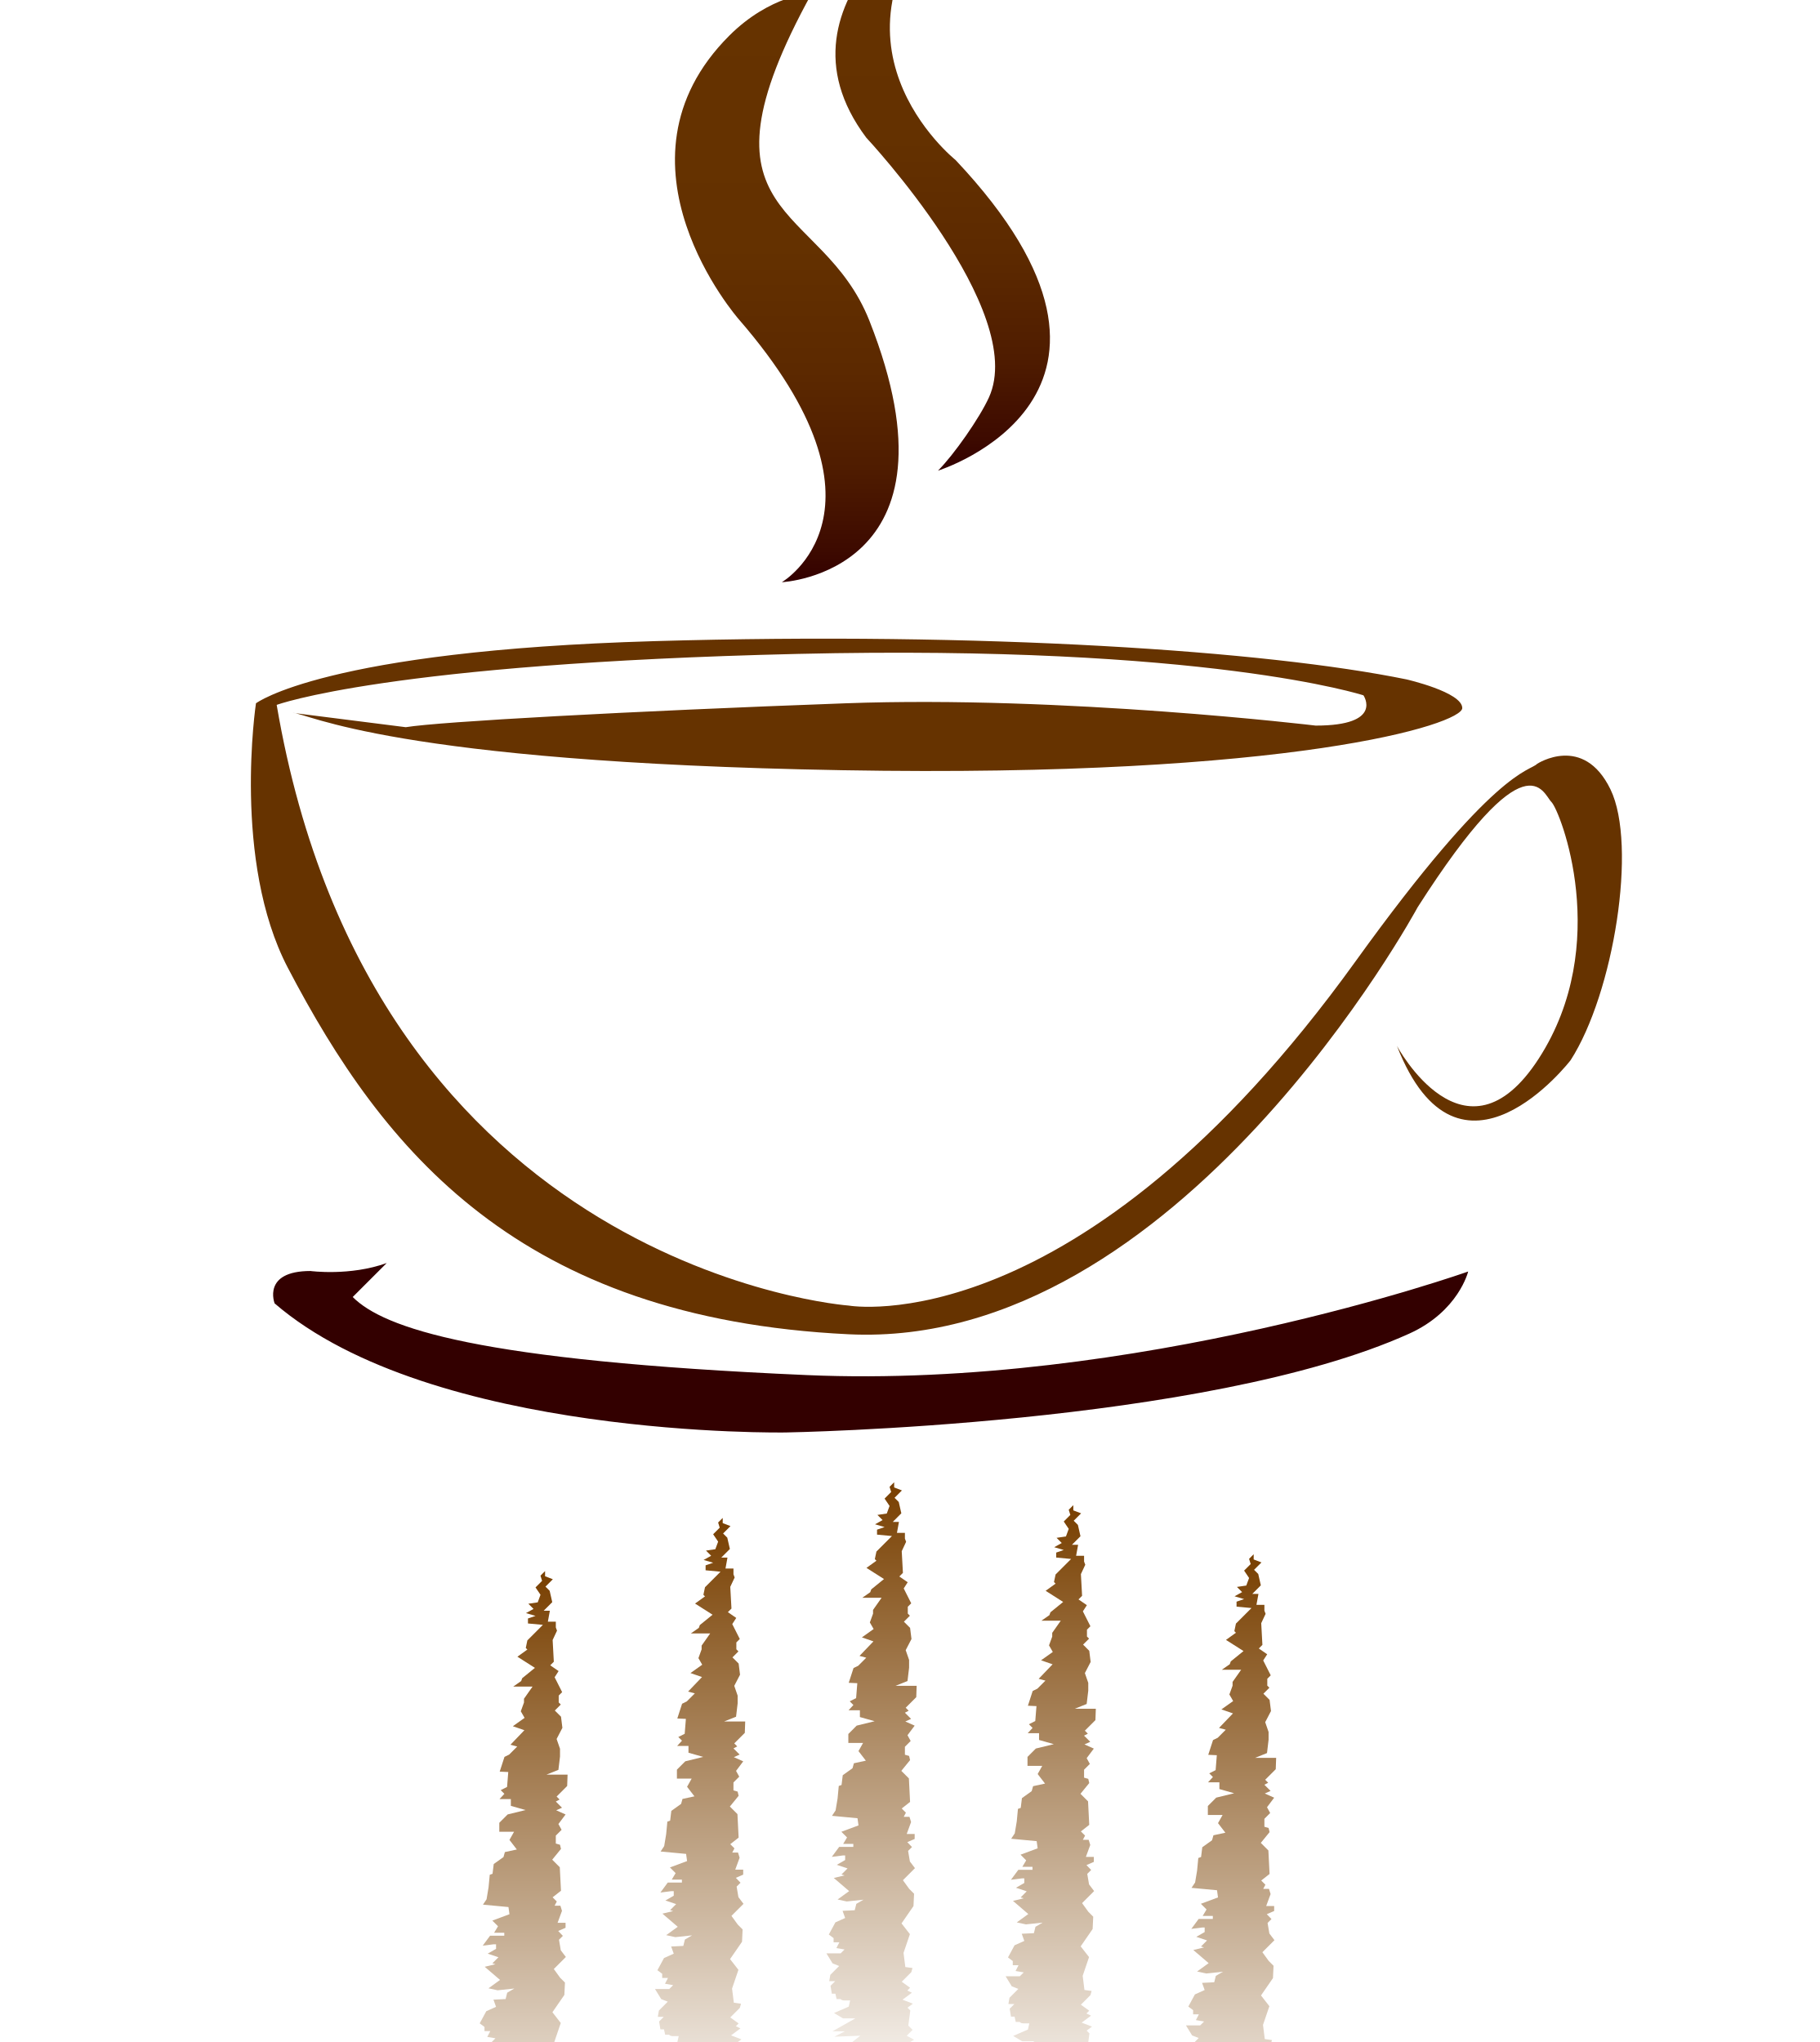
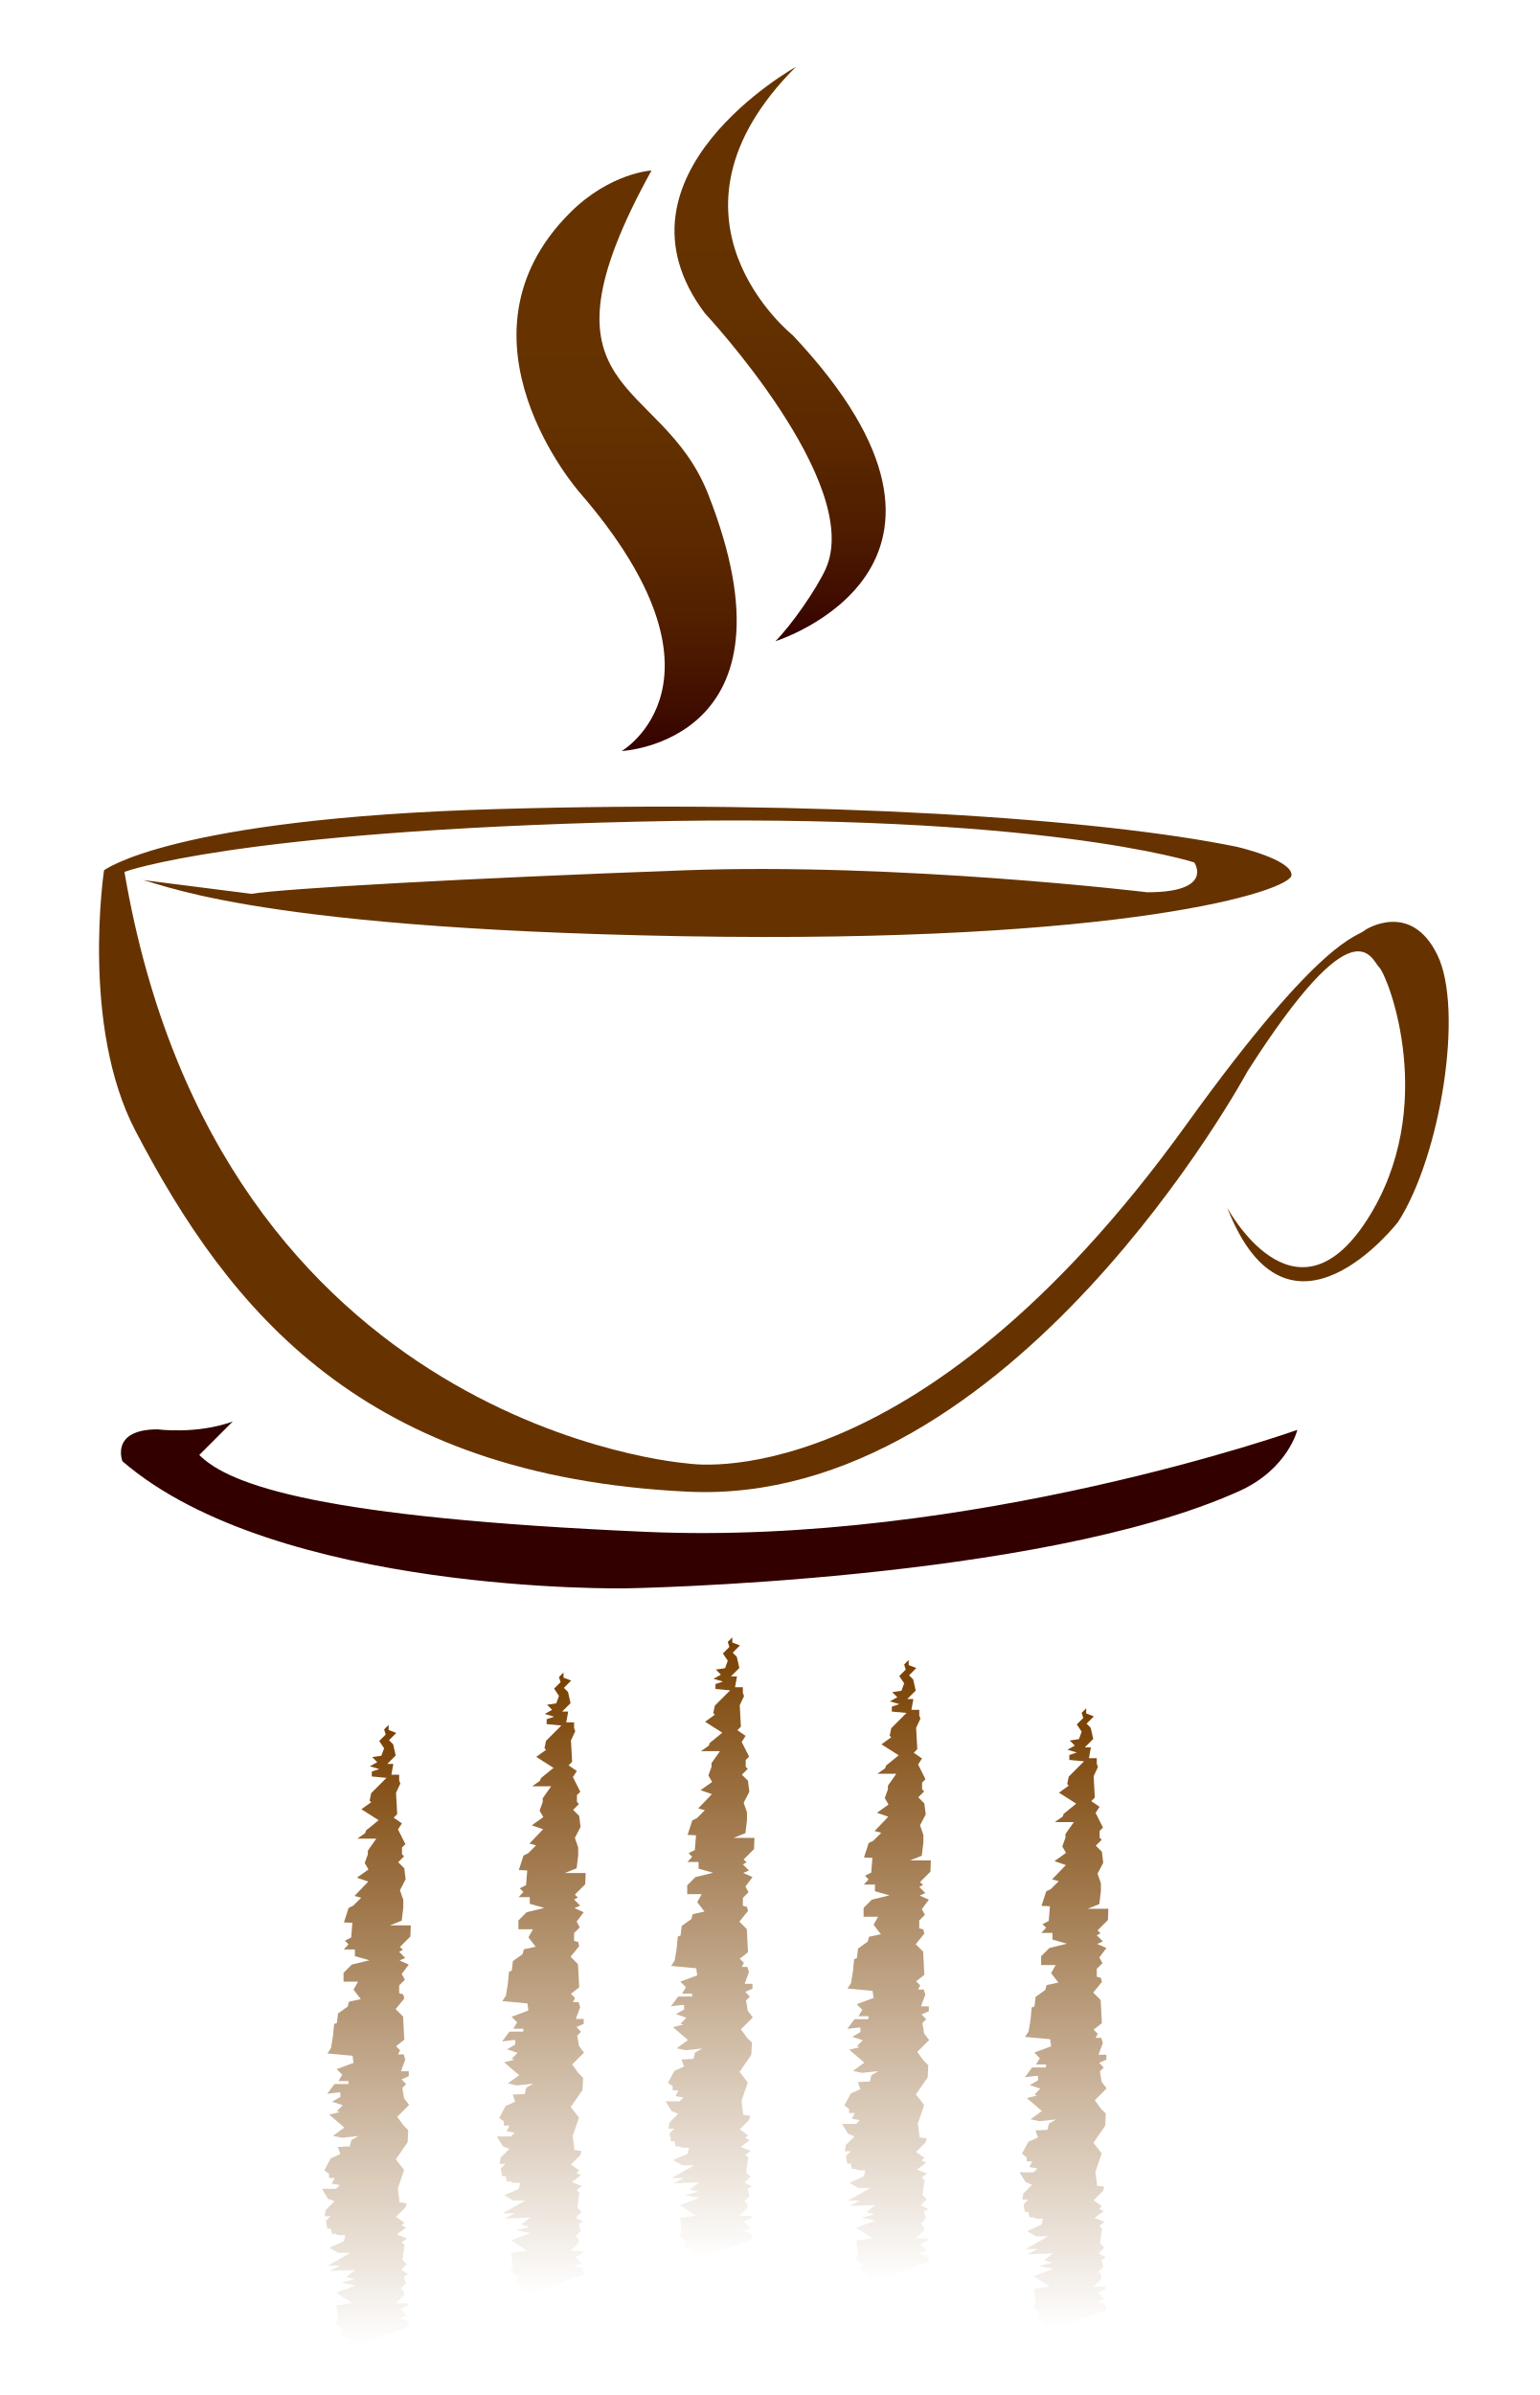
- <svg xmlns="http://www.w3.org/2000/svg" version="1.1" id="Layer_1" x="0px" y="0px" width="196px" height="220px" viewBox="-2.875 -3.003 196 220" enable-background="new -2.875 -3.003 196 220" xml:space="preserve">
+ <svg xmlns="http://www.w3.org/2000/svg" version="1.1" id="Layer_1" x="0px" y="0px" width="180px" height="280px" viewBox="0 0 180 280" enable-background="new 0 0 180 280" xml:space="preserve">
  <g>
-     <linearGradient id="SVGID_1_" gradientUnits="userSpaceOnUse" x1="91.016" y1="224.584" x2="91.016" y2="156.692">
+     <linearGradient id="SVGID_1_" gradientUnits="userSpaceOnUse" x1="83.036" y1="263.983" x2="83.036" y2="191.43">
      <stop offset="0" style="stop-color:#FFFFFF" />
      <stop offset="1" style="stop-color:#783F00" />
    </linearGradient>
-     <path fill="url(#SVGID_1_)" d="M89.096,224.584l1.072-0.106l5.558-1.975l-0.257-0.664l-0.922-0.194l0.879-0.344l-0.687-0.686   l0.815-0.409v-0.236h-1.309l0.868-0.868v-0.418l-0.327-0.328l0.564-0.563l-0.226-0.76l0.473-0.281l-0.794-0.429l0.633-0.633   l-0.461-0.461l0.214-1.631l-0.301-0.3l0.58-0.43l-1.115-0.429l1.008-0.751l-0.494-0.235l0.3-0.302l-0.901-0.644l1.03-1.03   l0.129-0.45l-0.772-0.108l-0.193-1.522l0.686-2.018l-0.901-1.159l1.287-1.866l0.064-1.331l-0.526-0.524l-0.675-0.934l1.297-1.298   l-0.547-0.72l-0.193-1.138l0.418-0.418l-0.504-0.525l0.794-0.344v-0.535h-0.858l0.472-1.289l-0.172-0.558h-0.622l0.236-0.449   l-0.451-0.452l0.901-0.707l-0.129-2.533l-0.815-0.814l0.944-1.159l-0.107-0.45l-0.451-0.129v-0.858l0.622-0.622l-0.343-0.622   l0.773-1.031l-1.008-0.449l0.622-0.28l-0.666-0.664l0.407-0.215l-0.321-0.322l1.137-1.139l0.043-1.221h-2.274l1.287-0.515   l0.172-1.438v-0.838l-0.365-1.051l0.622-1.202l-0.15-1.201l-0.665-0.665l0.644-0.644l-0.226-0.227v-0.738l0.37-0.371l-0.809-1.604   l0.429-0.664l-0.901-0.624l0.387-0.386l-0.129-2.339l0.472-1.009l-0.129-0.344v-0.62h-0.858l0.215-1.181h-0.666l0.923-0.925   l-0.279-1.222l-0.451-0.45l0.794-0.794l-0.837-0.322v-0.557l-0.494,0.491l0.171,0.559l-0.708,0.709l0.536,0.793l-0.3,0.816   l-1.008,0.149l0.558,0.558l-0.815,0.451l1.03,0.3l-0.815,0.28v0.536l1.608,0.15l-1.673,1.674l-0.173,0.814l0.173,0.172   l-1.073,0.772l1.889,1.202l-1.374,1.115l-0.107,0.301l-0.858,0.601h2.081l-0.922,1.31v0.406l-0.344,0.944l0.407,0.709l-1.265,0.9   l1.245,0.43l-1.502,1.566l0.729,0.193l-0.869,0.87l-0.504,0.246l-0.516,1.588l0.923,0.042l-0.128,1.609l-0.687,0.344l0.396,0.397   l-0.525,0.569h1.223v0.729l1.588,0.449l-1.932,0.473l-0.901,0.902v0.965h1.587l-0.493,0.88l0.794,1.03l-1.288,0.279l-0.15,0.536   l-1.052,0.751l-0.128,1.052l-0.301,0.106l-0.128,1.353l-0.215,1.287l-0.385,0.58l2.747,0.258l0.107,0.772l-1.846,0.687l0.612,0.611   l-0.418,0.697h1.094v0.321h-1.523l-0.794,1.074l1.18-0.151h0.257v0.493l-0.9,0.516l1.158,0.387l-0.654,0.654l0.332,0.097   l-1.159,0.278l1.652,1.416l-1.244,0.902l0.986,0.214l1.803-0.192l-0.771,0.45l-0.172,0.687l-1.309,0.063l0.278,0.773l-1.051,0.471   l-0.708,1.31l0.514,0.386v0.452h0.622l-0.321,0.622l0.879,0.15l-0.418,0.418h-1.534l0.665,1.083l0.708,0.279l-0.955,0.956   l-0.118,0.676H87.1l-0.504,0.503l0.139,0.848h0.386l0.128,0.579h0.43c0,0,0.085,0.15,0.408,0.15c0.321,0,0.622,0,0.622,0   l-0.15,0.666l-1.587,0.687l0.965,0.579h1.332l-2.468,1.395h1.33l-1.116,0.58l2.79-0.108l-0.987,0.772l0.901,0.236l-1.438,0.387   l1.566,0.301l-2.146,0.793l1.781,1.137l-1.738,0.258l0.172,1.611l-0.279,0.278l0.784,0.783l-0.397,0.482l1.094,0.558l-0.418,0.419   L89.096,224.584z" />
-     <linearGradient id="SVGID_2_" gradientUnits="userSpaceOnUse" x1="72.544" y1="228.428" x2="72.544" y2="160.536">
+     <path fill="url(#SVGID_1_)" d="M80.984,263.983l1.146-0.114l5.939-2.109l-0.275-0.711l-0.986-0.206l0.94-0.366l-0.733-0.734   l0.871-0.436v-0.253h-1.399l0.929-0.929v-0.446l-0.35-0.351l0.602-0.602l-0.241-0.814l0.504-0.298l-0.849-0.459l0.676-0.676   l-0.493-0.493l0.229-1.743l-0.321-0.32l0.619-0.46l-1.192-0.458l1.078-0.802l-0.527-0.253l0.321-0.321l-0.963-0.688l1.101-1.101   l0.138-0.482l-0.826-0.113l-0.207-1.629l0.734-2.156l-0.963-1.237l1.376-1.995l0.069-1.422l-0.562-0.562l-0.722-0.998l1.387-1.387   l-0.585-0.769l-0.206-1.215l0.447-0.447l-0.539-0.562L88,232.499v-0.572h-0.917l0.504-1.377l-0.183-0.596H86.74l0.252-0.481   l-0.481-0.481l0.963-0.757l-0.138-2.706l-0.871-0.871l1.009-1.238l-0.115-0.481l-0.482-0.138v-0.917l0.665-0.666l-0.367-0.664   L88,219.452l-1.078-0.482l0.665-0.298l-0.711-0.711l0.436-0.229l-0.344-0.343l1.215-1.216l0.045-1.308h-2.431l1.376-0.55   l0.184-1.536v-0.896l-0.39-1.123l0.665-1.284l-0.161-1.284l-0.711-0.711l0.688-0.688l-0.24-0.241v-0.791l0.396-0.396l-0.866-1.714   l0.458-0.711l-0.963-0.665l0.413-0.413l-0.138-2.5l0.505-1.077l-0.138-0.366v-0.666H85.96l0.229-1.261h-0.711l0.986-0.986   l-0.298-1.307l-0.481-0.482l0.848-0.848l-0.894-0.344v-0.597l-0.527,0.528l0.183,0.596l-0.757,0.757l0.574,0.848l-0.321,0.872   l-1.078,0.16l0.596,0.596l-0.871,0.482l1.101,0.321l-0.871,0.298v0.573l1.719,0.161l-1.789,1.788l-0.183,0.872l0.183,0.183   l-1.146,0.826l2.018,1.283l-1.467,1.193l-0.115,0.32l-0.917,0.642h2.225l-0.986,1.399v0.436l-0.367,1.009l0.436,0.757l-1.354,0.964   l1.33,0.458l-1.605,1.674l0.78,0.207l-0.929,0.928l-0.539,0.264l-0.551,1.697l0.986,0.046l-0.137,1.72l-0.734,0.367l0.425,0.424   l-0.562,0.608h1.307v0.779l1.697,0.482l-2.063,0.504l-0.963,0.963v1.031h1.697l-0.527,0.94l0.848,1.101l-1.376,0.298l-0.161,0.574   l-1.124,0.803l-0.137,1.123l-0.321,0.115l-0.138,1.444l-0.229,1.375l-0.413,0.619l2.935,0.276l0.115,0.825l-1.973,0.733   l0.653,0.654l-0.447,0.745h1.169v0.343H79.31l-0.849,1.147l1.262-0.16h0.275v0.527l-0.963,0.55l1.238,0.413l-0.699,0.699   l0.355,0.103l-1.238,0.299l1.766,1.514l-1.33,0.963l1.055,0.229l1.926-0.207l-0.826,0.481l-0.183,0.734l-1.399,0.069l0.298,0.825   l-1.124,0.505l-0.757,1.398l0.55,0.412v0.481h0.665l-0.344,0.666l0.94,0.16l-0.447,0.446h-1.64l0.711,1.159l0.757,0.298   l-1.021,1.021l-0.126,0.723h0.688l-0.54,0.538l0.149,0.906h0.413l0.138,0.619h0.459c0,0,0.091,0.16,0.435,0.16   c0.345,0,0.665,0,0.665,0l-0.161,0.711l-1.696,0.734l1.031,0.619h1.422l-2.637,1.489h1.421l-1.192,0.619l2.981-0.114l-1.055,0.825   l0.963,0.253l-1.537,0.413l1.674,0.321l-2.293,0.848l1.903,1.216l-1.857,0.275l0.184,1.72l-0.298,0.298l0.836,0.837l-0.424,0.516   l1.169,0.597l-0.447,0.446L80.984,263.983z" />
+     <linearGradient id="SVGID_2_" gradientUnits="userSpaceOnUse" x1="63.296" y1="268.093" x2="63.296" y2="195.538">
      <stop offset="0" style="stop-color:#FFFFFF" />
      <stop offset="1" style="stop-color:#783F00" />
    </linearGradient>
-     <path fill="url(#SVGID_2_)" d="M70.625,228.428l1.072-0.106l5.558-1.975l-0.257-0.664l-0.923-0.193l0.879-0.344l-0.687-0.687   l0.815-0.407v-0.237h-1.309l0.87-0.867v-0.419l-0.328-0.328l0.563-0.563l-0.225-0.761l0.472-0.28l-0.794-0.43l0.632-0.632   l-0.46-0.46l0.214-1.634l-0.3-0.299l0.58-0.429l-1.116-0.43l1.008-0.751l-0.494-0.235l0.3-0.301l-0.901-0.644l1.031-1.03   l0.128-0.45l-0.773-0.108l-0.193-1.523l0.687-2.018l-0.901-1.157l1.288-1.867l0.064-1.33l-0.526-0.527l-0.676-0.933l1.298-1.298   l-0.548-0.719l-0.193-1.137l0.418-0.419l-0.504-0.526l0.794-0.344v-0.535h-0.858l0.472-1.287l-0.172-0.56H76.01l0.236-0.449   l-0.451-0.451l0.901-0.708l-0.128-2.532l-0.815-0.815l0.943-1.158l-0.107-0.451l-0.45-0.128v-0.859l0.622-0.622l-0.343-0.622   l0.772-1.029l-1.009-0.451l0.623-0.279l-0.665-0.664l0.407-0.215l-0.322-0.323l1.137-1.136l0.043-1.225H75.13l1.288-0.514   l0.171-1.438v-0.838l-0.364-1.05l0.622-1.203l-0.15-1.2l-0.665-0.665l0.643-0.645l-0.225-0.225v-0.74l0.37-0.372l-0.81-1.604   l0.429-0.664l-0.902-0.623l0.387-0.385l-0.129-2.34l0.473-1.009l-0.128-0.344v-0.621H75.28l0.214-1.182H74.83l0.923-0.923   l-0.28-1.222l-0.45-0.45l0.794-0.795l-0.837-0.321v-0.558l-0.493,0.492l0.172,0.558l-0.708,0.708l0.537,0.795l-0.301,0.815   l-1.008,0.149l0.558,0.559l-0.815,0.451l1.03,0.3l-0.815,0.279v0.535l1.609,0.152l-1.673,1.672l-0.172,0.816l0.172,0.171   l-1.073,0.772l1.888,1.202l-1.373,1.115l-0.107,0.302l-0.858,0.6h2.081l-0.923,1.311v0.406l-0.343,0.945l0.408,0.708l-1.266,0.9   l1.244,0.429l-1.501,1.566l0.729,0.194l-0.87,0.868l-0.504,0.248l-0.515,1.588l0.924,0.042l-0.129,1.609l-0.687,0.344l0.397,0.396   l-0.525,0.57h1.223v0.728l1.587,0.452l-1.93,0.472l-0.902,0.9v0.965h1.588l-0.494,0.881l0.794,1.029l-1.288,0.28l-0.15,0.535   l-1.052,0.752l-0.128,1.051l-0.3,0.106l-0.129,1.353l-0.214,1.288l-0.386,0.579l2.747,0.258l0.107,0.772l-1.846,0.686l0.612,0.613   l-0.418,0.697h1.095v0.321h-1.524l-0.793,1.073l1.18-0.15h0.257v0.493l-0.901,0.516l1.159,0.386l-0.654,0.655l0.333,0.097   l-1.159,0.277l1.652,1.417l-1.245,0.902l0.987,0.214l1.802-0.193l-0.772,0.451l-0.171,0.686l-1.31,0.064l0.279,0.772l-1.051,0.473   l-0.708,1.31l0.515,0.385v0.451h0.622l-0.322,0.622l0.879,0.151l-0.418,0.416h-1.535l0.666,1.085l0.708,0.279l-0.955,0.955   l-0.118,0.676h0.644l-0.505,0.505l0.14,0.847h0.386l0.128,0.58h0.429c0,0,0.085,0.149,0.408,0.149s0.622,0,0.622,0l-0.15,0.665   l-1.588,0.688l0.966,0.578h1.331l-2.467,1.396h1.33l-1.116,0.579l2.79-0.108l-0.987,0.773l0.902,0.236l-1.438,0.387l1.566,0.3   l-2.146,0.795l1.782,1.137l-1.739,0.258l0.172,1.609l-0.279,0.278l0.784,0.783l-0.397,0.482l1.095,0.559l-0.418,0.419   L70.625,228.428z" />
-     <linearGradient id="SVGID_3_" gradientUnits="userSpaceOnUse" x1="110.314" y1="227.056" x2="110.314" y2="159.162">
+     <path fill="url(#SVGID_2_)" d="M61.245,268.093l1.146-0.115l5.939-2.109l-0.275-0.711l-0.986-0.206l0.94-0.367l-0.734-0.734   l0.871-0.436v-0.252h-1.398l0.928-0.928v-0.448l-0.349-0.35l0.602-0.602l-0.241-0.813l0.504-0.3l-0.848-0.458l0.676-0.676   l-0.493-0.494l0.229-1.742l-0.321-0.321l0.619-0.458l-1.192-0.459l1.078-0.803l-0.527-0.252l0.321-0.321l-0.963-0.688l1.101-1.102   l0.138-0.48l-0.826-0.115l-0.207-1.628l0.734-2.155l-0.963-1.238l1.376-1.995l0.068-1.422l-0.562-0.562l-0.722-0.996l1.387-1.388   l-0.584-0.769l-0.206-1.216l0.447-0.447l-0.539-0.562l0.848-0.366v-0.574h-0.917l0.504-1.375l-0.183-0.597H67l0.252-0.481   l-0.482-0.481l0.963-0.758l-0.138-2.705l-0.871-0.872l1.009-1.238l-0.114-0.48l-0.482-0.139v-0.917l0.665-0.664l-0.367-0.666   l0.826-1.101l-1.078-0.48l0.665-0.299l-0.711-0.71l0.436-0.23l-0.344-0.344l1.215-1.215l0.046-1.308H66.06l1.375-0.551l0.184-1.536   v-0.894l-0.39-1.124l0.665-1.284l-0.161-1.284l-0.711-0.711l0.688-0.688l-0.241-0.241v-0.791l0.396-0.396L67,207.76l0.458-0.71   l-0.963-0.665l0.413-0.412l-0.138-2.5l0.505-1.077l-0.138-0.368v-0.664h-0.917l0.229-1.262h-0.711l0.986-0.985l-0.298-1.309   l-0.481-0.48l0.849-0.849l-0.895-0.344v-0.597l-0.528,0.527l0.184,0.596l-0.757,0.757l0.573,0.85l-0.32,0.87l-1.078,0.161   l0.596,0.597l-0.871,0.48l1.101,0.321l-0.871,0.298v0.574l1.719,0.16l-1.789,1.789l-0.184,0.871l0.184,0.183l-1.146,0.826   l2.018,1.284l-1.467,1.192l-0.115,0.321l-0.917,0.643h2.224l-0.986,1.398v0.436l-0.367,1.009l0.436,0.757l-1.353,0.963l1.33,0.459   l-1.605,1.674l0.779,0.206l-0.929,0.929l-0.539,0.265l-0.55,1.696l0.986,0.046l-0.137,1.72l-0.734,0.366l0.425,0.425l-0.562,0.607   h1.307v0.78l1.697,0.481l-2.064,0.504l-0.963,0.964v1.032h1.697l-0.528,0.94l0.849,1.1l-1.376,0.299l-0.16,0.572l-1.124,0.803   l-0.137,1.123l-0.321,0.115l-0.138,1.444l-0.229,1.377l-0.413,0.619l2.935,0.274l0.115,0.826l-1.972,0.733l0.653,0.653   l-0.447,0.745h1.169v0.345h-1.628l-0.849,1.146l1.261-0.161h0.275v0.527l-0.963,0.551l1.238,0.413l-0.7,0.698l0.355,0.104   l-1.238,0.298l1.765,1.513l-1.33,0.964l1.055,0.229l1.926-0.206l-0.826,0.48l-0.183,0.734l-1.399,0.068l0.298,0.826l-1.124,0.504   l-0.757,1.399l0.55,0.413v0.481h0.665l-0.344,0.664l0.94,0.161l-0.447,0.447h-1.64l0.711,1.157l0.757,0.299l-1.021,1.021   l-0.126,0.722h0.688l-0.539,0.539l0.149,0.906h0.413l0.137,0.619h0.459c0,0,0.092,0.161,0.436,0.161s0.665,0,0.665,0l-0.161,0.71   l-1.697,0.733l1.032,0.619h1.422l-2.637,1.491h1.421l-1.192,0.619l2.981-0.115l-1.055,0.826l0.963,0.251l-1.537,0.413l1.674,0.321   l-2.293,0.849l1.903,1.215l-1.857,0.275l0.183,1.721l-0.298,0.298l0.837,0.837l-0.424,0.517l1.169,0.596l-0.447,0.447   L61.245,268.093z" />
+     <linearGradient id="SVGID_3_" gradientUnits="userSpaceOnUse" x1="103.659" y1="266.625" x2="103.659" y2="194.071">
      <stop offset="0" style="stop-color:#FFFFFF" />
      <stop offset="1" style="stop-color:#783F00" />
    </linearGradient>
-     <path fill="url(#SVGID_3_)" d="M108.395,227.056l1.072-0.107l5.559-1.975l-0.26-0.664l-0.922-0.194l0.879-0.343l-0.687-0.687   l0.815-0.408v-0.235h-1.309l0.869-0.868v-0.419l-0.326-0.328l0.562-0.563l-0.227-0.762l0.473-0.279l-0.793-0.43l0.632-0.631   l-0.461-0.462l0.215-1.632l-0.3-0.3l0.578-0.429l-1.115-0.43l1.01-0.751l-0.495-0.235l0.301-0.301l-0.9-0.644l1.029-1.031   l0.128-0.449l-0.771-0.108l-0.192-1.523l0.687-2.018l-0.902-1.157l1.288-1.867l0.063-1.33l-0.524-0.526l-0.677-0.935l1.297-1.298   l-0.545-0.719l-0.194-1.136l0.42-0.419l-0.506-0.526l0.795-0.344v-0.536h-0.858l0.473-1.288l-0.173-0.558h-0.622l0.236-0.45   l-0.45-0.45l0.9-0.709l-0.129-2.531l-0.815-0.815l0.944-1.157l-0.106-0.452l-0.452-0.128v-0.859l0.622-0.622l-0.342-0.622   l0.772-1.03l-1.009-0.45l0.623-0.279l-0.667-0.664l0.408-0.215l-0.321-0.323l1.137-1.137l0.044-1.223h-2.275l1.288-0.516   l0.172-1.438v-0.836l-0.365-1.053l0.622-1.202l-0.15-1.2l-0.664-0.666l0.644-0.644l-0.227-0.226v-0.74l0.371-0.371l-0.811-1.604   l0.43-0.665l-0.902-0.621l0.387-0.386l-0.128-2.34l0.471-1.009l-0.129-0.344v-0.622h-0.858l0.215-1.181H112.6l0.922-0.922   l-0.278-1.224l-0.451-0.449l0.795-0.795l-0.837-0.32v-0.56l-0.494,0.493l0.172,0.558l-0.708,0.709l0.536,0.793l-0.3,0.816   l-1.01,0.149l0.559,0.559l-0.815,0.451l1.03,0.3l-0.815,0.278v0.536l1.609,0.152l-1.674,1.672l-0.173,0.816l0.173,0.171   l-1.072,0.772l1.887,1.201l-1.373,1.117l-0.106,0.301l-0.859,0.6h2.082l-0.922,1.311v0.406l-0.344,0.943l0.406,0.71l-1.266,0.9   l1.245,0.429l-1.502,1.566l0.73,0.192l-0.869,0.869l-0.505,0.249l-0.515,1.588l0.923,0.042l-0.129,1.609l-0.686,0.344l0.396,0.396   l-0.525,0.57h1.222v0.728l1.589,0.451l-1.933,0.472l-0.9,0.902v0.964h1.588l-0.493,0.881l0.794,1.029l-1.287,0.279l-0.15,0.536   l-1.052,0.752l-0.129,1.051l-0.3,0.107l-0.129,1.352l-0.215,1.288l-0.386,0.579l2.746,0.258l0.107,0.772l-1.845,0.686l0.61,0.613   l-0.417,0.697h1.095v0.32h-1.524l-0.794,1.073l1.18-0.149h0.257v0.494l-0.899,0.515l1.157,0.386l-0.653,0.655l0.333,0.096   l-1.159,0.278l1.651,1.417l-1.244,0.9l0.987,0.215l1.802-0.192l-0.772,0.45l-0.171,0.688l-1.309,0.062l0.277,0.772l-1.051,0.472   l-0.708,1.311l0.516,0.386v0.45h0.621l-0.321,0.621l0.881,0.152l-0.42,0.416h-1.533l0.664,1.085l0.709,0.279l-0.955,0.955   l-0.117,0.676h0.644l-0.504,0.504l0.139,0.849h0.386l0.128,0.578h0.432c0,0,0.085,0.15,0.407,0.15c0.32,0,0.622,0,0.622,0   l-0.15,0.665l-1.588,0.688l0.965,0.578h1.331l-2.469,1.396h1.331l-1.116,0.579l2.789-0.108l-0.987,0.773l0.902,0.236l-1.438,0.387   l1.565,0.3l-2.145,0.795l1.781,1.136l-1.738,0.258l0.171,1.609l-0.278,0.279l0.783,0.784l-0.397,0.48l1.095,0.56l-0.419,0.419   L108.395,227.056z" />
-     <linearGradient id="SVGID_4_" gradientUnits="userSpaceOnUse" x1="129.741" y1="232.345" x2="129.741" y2="164.451">
+     <path fill="url(#SVGID_3_)" d="M101.607,266.625l1.146-0.115l5.938-2.109l-0.274-0.711l-0.986-0.206l0.94-0.367l-0.734-0.733   l0.872-0.436v-0.253h-1.399l0.929-0.928v-0.447l-0.35-0.351l0.602-0.603l-0.24-0.813l0.504-0.298l-0.849-0.459l0.677-0.677   l-0.492-0.492l0.229-1.742l-0.32-0.321l0.619-0.459l-1.193-0.458l1.078-0.803l-0.527-0.253l0.321-0.321l-0.964-0.688l1.101-1.101   l0.139-0.482l-0.826-0.114l-0.206-1.628l0.733-2.155l-0.963-1.239l1.376-1.994l0.068-1.422l-0.562-0.562l-0.722-0.998l1.387-1.387   l-0.585-0.769l-0.206-1.215l0.447-0.447l-0.539-0.562l0.849-0.368v-0.572h-0.918l0.506-1.376l-0.185-0.597h-0.664l0.251-0.481   l-0.481-0.481l0.964-0.757l-0.138-2.706l-0.871-0.871l1.009-1.238l-0.114-0.482l-0.482-0.137v-0.917l0.665-0.665l-0.366-0.665   l0.825-1.102l-1.078-0.481l0.666-0.298l-0.712-0.711l0.436-0.229l-0.343-0.343l1.215-1.217l0.045-1.307h-2.43l1.376-0.55   l0.184-1.536v-0.895l-0.39-1.124l0.664-1.284l-0.16-1.284l-0.711-0.711l0.688-0.688l-0.24-0.24v-0.792l0.396-0.396l-0.865-1.714   l0.458-0.711l-0.963-0.665l0.413-0.413l-0.139-2.5l0.505-1.077l-0.138-0.367v-0.664h-0.917l0.229-1.262h-0.711l0.986-0.985   l-0.299-1.308l-0.481-0.481l0.849-0.849l-0.894-0.344v-0.596l-0.528,0.527l0.184,0.596l-0.757,0.756l0.573,0.849l-0.32,0.872   l-1.079,0.16l0.598,0.596l-0.872,0.482l1.101,0.32l-0.871,0.298v0.574l1.72,0.16l-1.789,1.789l-0.184,0.871l0.184,0.184   l-1.146,0.826l2.018,1.283l-1.468,1.192l-0.115,0.321l-0.917,0.643h2.225l-0.986,1.398v0.436l-0.366,1.009l0.436,0.757   l-1.354,0.964l1.33,0.458l-1.605,1.674l0.78,0.207l-0.93,0.928l-0.538,0.264l-0.55,1.698l0.985,0.045l-0.138,1.72l-0.734,0.367   l0.425,0.424l-0.562,0.608h1.307v0.779l1.697,0.481l-2.063,0.504l-0.964,0.964v1.032h1.697l-0.527,0.939l0.849,1.101l-1.376,0.299   L101.469,227l-1.123,0.803l-0.137,1.123l-0.321,0.115l-0.139,1.444l-0.229,1.376l-0.412,0.619l2.936,0.274l0.114,0.826   l-1.972,0.733l0.653,0.653l-0.447,0.746h1.169v0.344h-1.628l-0.848,1.146l1.261-0.16h0.275v0.527l-0.963,0.55l1.238,0.413   l-0.7,0.699l0.355,0.104l-1.238,0.298l1.766,1.514l-1.33,0.963l1.056,0.229l1.926-0.206l-0.825,0.48l-0.184,0.734l-1.399,0.068   l0.299,0.825l-1.123,0.506l-0.758,1.398l0.551,0.413v0.48h0.665l-0.345,0.666l0.94,0.16l-0.447,0.447h-1.639l0.711,1.157   l0.756,0.299l-1.02,1.021l-0.127,0.723h0.688l-0.54,0.539l0.15,0.904h0.413l0.137,0.619h0.459c0,0,0.092,0.161,0.435,0.161   c0.345,0,0.666,0,0.666,0l-0.16,0.711l-1.697,0.734l1.031,0.619h1.422l-2.637,1.49h1.422l-1.192,0.619l2.981-0.115l-1.056,0.826   l0.963,0.252l-1.536,0.413l1.674,0.321l-2.293,0.848l1.903,1.215l-1.857,0.276l0.184,1.72l-0.298,0.298l0.836,0.837l-0.424,0.516   l1.17,0.597l-0.447,0.447L101.607,266.625z" />
+     <linearGradient id="SVGID_4_" gradientUnits="userSpaceOnUse" x1="124.42" y1="272.278" x2="124.42" y2="199.723">
      <stop offset="0" style="stop-color:#FFFFFF" />
      <stop offset="1" style="stop-color:#783F00" />
    </linearGradient>
-     <path fill="url(#SVGID_4_)" d="M127.821,232.345l1.071-0.108l5.558-1.973l-0.258-0.666l-0.921-0.192l0.879-0.344l-0.688-0.687   l0.816-0.407v-0.236h-1.31l0.87-0.868v-0.42l-0.328-0.325l0.563-0.564l-0.226-0.763l0.472-0.279l-0.793-0.428l0.634-0.634   l-0.462-0.461l0.214-1.63l-0.299-0.302l0.577-0.429l-1.115-0.428l1.009-0.753l-0.494-0.236l0.301-0.301l-0.9-0.643l1.029-1.03   l0.129-0.45l-0.772-0.107l-0.193-1.523l0.688-2.018l-0.902-1.158l1.288-1.867l0.063-1.331l-0.524-0.525l-0.678-0.934l1.299-1.299   l-0.546-0.718l-0.194-1.137l0.42-0.419l-0.506-0.525l0.795-0.343v-0.538h-0.858l0.473-1.286l-0.172-0.559h-0.623l0.236-0.45   l-0.45-0.45l0.9-0.709l-0.129-2.532l-0.815-0.815l0.944-1.158l-0.107-0.451l-0.451-0.128v-0.859l0.623-0.622l-0.342-0.623   l0.771-1.029l-1.009-0.45l0.623-0.279l-0.667-0.665l0.409-0.215l-0.322-0.322l1.137-1.136l0.044-1.224h-2.274l1.288-0.516   l0.17-1.437v-0.837l-0.364-1.053l0.623-1.2l-0.151-1.202l-0.665-0.666l0.645-0.644l-0.227-0.225v-0.741l0.371-0.369l-0.811-1.604   l0.43-0.666l-0.902-0.622l0.386-0.387l-0.127-2.339l0.471-1.008l-0.129-0.344v-0.623h-0.857l0.215-1.18h-0.664l0.921-0.922   l-0.278-1.225l-0.45-0.45l0.795-0.794l-0.839-0.321v-0.559l-0.493,0.494l0.171,0.559l-0.707,0.707l0.536,0.795l-0.302,0.814   l-1.008,0.15l0.559,0.558l-0.815,0.451l1.03,0.301l-0.815,0.277v0.538l1.609,0.149l-1.675,1.675l-0.171,0.814l0.171,0.173   l-1.072,0.771l1.889,1.201l-1.374,1.116l-0.105,0.3l-0.86,0.602h2.082l-0.922,1.309v0.409l-0.344,0.942l0.407,0.709l-1.266,0.9   l1.245,0.431l-1.503,1.565l0.729,0.192l-0.868,0.869l-0.505,0.247l-0.516,1.589l0.924,0.042l-0.129,1.609l-0.688,0.344l0.397,0.396   l-0.525,0.57h1.223v0.728l1.589,0.452l-1.933,0.472l-0.9,0.901v0.966h1.588l-0.494,0.881l0.793,1.03l-1.286,0.277l-0.149,0.537   l-1.052,0.751l-0.13,1.052l-0.299,0.108l-0.129,1.35l-0.215,1.289l-0.387,0.578l2.747,0.257l0.106,0.774l-1.846,0.686l0.613,0.612   l-0.419,0.696h1.094v0.321h-1.523l-0.794,1.074l1.181-0.15h0.257v0.493l-0.901,0.515l1.158,0.386l-0.655,0.655l0.335,0.097   l-1.16,0.28l1.653,1.415l-1.244,0.901l0.986,0.215l1.802-0.193l-0.772,0.45l-0.171,0.688l-1.309,0.064l0.278,0.771l-1.051,0.473   l-0.709,1.31l0.516,0.386v0.449h0.621l-0.32,0.623l0.88,0.151l-0.419,0.418h-1.534l0.664,1.083l0.709,0.279l-0.955,0.954   l-0.118,0.677h0.645l-0.505,0.505l0.14,0.847h0.387l0.128,0.579h0.429c0,0,0.086,0.15,0.409,0.15c0.321,0,0.623,0,0.623,0   l-0.152,0.665l-1.587,0.687l0.967,0.58h1.328l-2.467,1.396h1.33l-1.115,0.579l2.788-0.107l-0.986,0.771l0.901,0.237l-1.438,0.386   l1.565,0.302l-2.144,0.793l1.78,1.137l-1.738,0.258l0.172,1.609l-0.28,0.277l0.784,0.784l-0.397,0.481l1.095,0.559l-0.419,0.42   L127.821,232.345z" />
-     <linearGradient id="SVGID_5_" gradientUnits="userSpaceOnUse" x1="53.407" y1="234.154" x2="53.407" y2="166.262">
+     <path fill="url(#SVGID_4_)" d="M122.367,272.278l1.146-0.115l5.939-2.11l-0.275-0.711l-0.985-0.206l0.939-0.366l-0.733-0.734   l0.871-0.436v-0.252h-1.398l0.929-0.93v-0.446l-0.35-0.35l0.603-0.603l-0.241-0.814l0.505-0.298l-0.849-0.458l0.676-0.677   l-0.493-0.493l0.229-1.743l-0.321-0.32l0.619-0.459l-1.191-0.459l1.077-0.802l-0.527-0.253l0.321-0.32l-0.963-0.688l1.101-1.101   l0.137-0.481l-0.825-0.114l-0.207-1.628l0.734-2.156l-0.963-1.238l1.375-1.995l0.07-1.422l-0.562-0.562l-0.723-0.998l1.388-1.387   l-0.585-0.769l-0.207-1.215l0.447-0.447l-0.538-0.562l0.849-0.367v-0.573h-0.917l0.504-1.376l-0.184-0.597h-0.665l0.253-0.481   l-0.481-0.481l0.963-0.757l-0.139-2.705l-0.871-0.872l1.01-1.238l-0.115-0.481l-0.481-0.138v-0.917l0.665-0.665l-0.367-0.665   l0.826-1.101l-1.078-0.481l0.665-0.299l-0.711-0.711l0.437-0.229l-0.345-0.344l1.215-1.216l0.047-1.307h-2.432l1.376-0.551   l0.184-1.536v-0.895l-0.39-1.123l0.665-1.285l-0.16-1.283l-0.711-0.711l0.688-0.688l-0.241-0.241v-0.791l0.396-0.396l-0.866-1.714   l0.459-0.711l-0.964-0.665l0.413-0.413l-0.137-2.499l0.504-1.078l-0.138-0.366v-0.666h-0.917l0.229-1.26h-0.711l0.985-0.987   l-0.298-1.307l-0.48-0.481l0.848-0.849l-0.895-0.344v-0.597l-0.527,0.528l0.184,0.596l-0.757,0.757l0.573,0.848l-0.321,0.872   l-1.077,0.16l0.596,0.597l-0.872,0.481l1.102,0.321l-0.872,0.298v0.573l1.72,0.161l-1.788,1.788l-0.183,0.872l0.183,0.183   l-1.146,0.826l2.018,1.283l-1.467,1.193l-0.115,0.321l-0.917,0.641h2.225l-0.986,1.399v0.437l-0.367,1.009l0.436,0.756   l-1.353,0.964l1.33,0.458l-1.605,1.674l0.779,0.207l-0.928,0.929l-0.539,0.263l-0.551,1.697l0.986,0.046l-0.138,1.721l-0.733,0.366   l0.424,0.424l-0.562,0.608h1.307v0.779l1.697,0.482l-2.063,0.504l-0.964,0.963v1.031h1.697l-0.527,0.94l0.849,1.101l-1.376,0.299   l-0.16,0.573l-1.124,0.803l-0.138,1.123l-0.321,0.115l-0.137,1.444l-0.229,1.376l-0.413,0.62l2.935,0.274l0.115,0.825l-1.973,0.734   l0.653,0.653l-0.446,0.745h1.17v0.345h-1.629l-0.849,1.146l1.262-0.16h0.275v0.527l-0.964,0.551l1.238,0.412l-0.698,0.699   l0.355,0.104l-1.239,0.299l1.767,1.513l-1.33,0.964l1.054,0.229l1.926-0.207l-0.825,0.482l-0.184,0.734l-1.398,0.068l0.299,0.825   l-1.124,0.505l-0.757,1.398l0.551,0.412v0.482h0.664l-0.343,0.665l0.94,0.16l-0.447,0.447h-1.641l0.711,1.158l0.757,0.298   l-1.021,1.021l-0.126,0.723h0.688l-0.538,0.538l0.148,0.906h0.413l0.138,0.619h0.458c0,0,0.092,0.16,0.437,0.16   c0.344,0,0.664,0,0.664,0l-0.16,0.711l-1.696,0.734l1.031,0.619h1.423l-2.639,1.491h1.422l-1.191,0.619l2.98-0.115l-1.055,0.825   l0.963,0.252l-1.536,0.413l1.675,0.321l-2.294,0.849l1.903,1.215l-1.858,0.275l0.185,1.72l-0.298,0.299l0.837,0.836l-0.424,0.516   l1.169,0.597l-0.447,0.447L122.367,272.278z" />
+     <linearGradient id="SVGID_5_" gradientUnits="userSpaceOnUse" x1="42.846" y1="274.212" x2="42.846" y2="201.657">
      <stop offset="0" style="stop-color:#FFFFFF" />
      <stop offset="1" style="stop-color:#783F00" />
    </linearGradient>
-     <path fill="url(#SVGID_5_)" d="M51.486,234.154l1.074-0.106l5.557-1.975l-0.257-0.664l-0.924-0.194l0.88-0.343l-0.687-0.688   l0.816-0.407v-0.236h-1.31l0.87-0.869v-0.419l-0.328-0.327l0.563-0.562l-0.225-0.762l0.472-0.279l-0.794-0.43l0.633-0.632   l-0.461-0.463l0.215-1.63l-0.301-0.3l0.58-0.429l-1.117-0.43l1.01-0.751l-0.494-0.235l0.301-0.301l-0.902-0.646l1.03-1.029   l0.128-0.451l-0.773-0.107l-0.193-1.523l0.687-2.017l-0.901-1.158l1.288-1.866l0.065-1.331l-0.526-0.525l-0.676-0.935l1.298-1.298   l-0.547-0.718l-0.193-1.138l0.418-0.418l-0.504-0.526l0.794-0.344v-0.536h-0.859l0.473-1.288l-0.172-0.558h-0.622l0.235-0.45   l-0.45-0.45l0.902-0.709l-0.13-2.532l-0.815-0.814l0.945-1.16l-0.107-0.449l-0.451-0.129v-0.858l0.623-0.622l-0.344-0.623   l0.773-1.03l-1.009-0.45l0.624-0.278l-0.666-0.666l0.408-0.215l-0.322-0.321l1.137-1.138l0.043-1.223h-2.275l1.288-0.515   l0.172-1.438v-0.837l-0.366-1.051l0.623-1.202l-0.149-1.2l-0.666-0.666l0.644-0.645l-0.225-0.225v-0.74l0.37-0.37l-0.81-1.604   l0.428-0.665l-0.901-0.622l0.386-0.386l-0.128-2.339l0.472-1.009l-0.128-0.344v-0.622h-0.858l0.215-1.18h-0.665l0.922-0.924   l-0.279-1.223l-0.45-0.45l0.793-0.794l-0.836-0.323v-0.557l-0.494,0.493l0.172,0.558l-0.708,0.709l0.537,0.792l-0.3,0.816   l-1.009,0.15l0.558,0.559l-0.815,0.45l1.03,0.301l-0.815,0.278v0.538l1.609,0.147l-1.674,1.676l-0.171,0.815l0.171,0.171   l-1.072,0.772l1.888,1.202l-1.374,1.115l-0.107,0.302l-0.858,0.6h2.082l-0.922,1.309v0.407l-0.343,0.945l0.407,0.709l-1.265,0.9   l1.244,0.429l-1.502,1.566l0.73,0.192l-0.869,0.87l-0.504,0.248l-0.515,1.587l0.923,0.043l-0.129,1.609l-0.687,0.343l0.397,0.397   l-0.526,0.567h1.224v0.73l1.588,0.45l-1.931,0.472l-0.901,0.901v0.967h1.588l-0.494,0.879l0.794,1.03l-1.288,0.279l-0.149,0.537   l-1.052,0.75l-0.128,1.051l-0.3,0.107l-0.129,1.353l-0.215,1.286l-0.387,0.581l2.747,0.258l0.107,0.771l-1.845,0.688l0.612,0.611   l-0.419,0.698h1.094v0.32H49.92l-0.794,1.072l1.18-0.148h0.258v0.491l-0.901,0.518l1.158,0.386l-0.654,0.654l0.333,0.096   l-1.159,0.279l1.652,1.417l-1.244,0.9l0.986,0.216l1.803-0.193l-0.773,0.45l-0.172,0.686l-1.309,0.065l0.279,0.771l-1.051,0.473   l-0.709,1.309l0.515,0.386v0.452h0.623l-0.322,0.622l0.88,0.149l-0.419,0.419h-1.535l0.666,1.083l0.708,0.28l-0.955,0.955   l-0.119,0.676h0.644l-0.504,0.503l0.139,0.849h0.387l0.128,0.578h0.429c0,0,0.086,0.151,0.407,0.151c0.322,0,0.622,0,0.622,0   l-0.15,0.664l-1.588,0.688l0.966,0.578h1.33l-2.468,1.396h1.331L49.406,226l2.789-0.107l-0.987,0.773l0.901,0.236l-1.437,0.387   l1.566,0.299l-2.146,0.793l1.781,1.139l-1.738,0.258l0.171,1.609l-0.279,0.279l0.784,0.782l-0.397,0.482l1.094,0.559l-0.418,0.42   L51.486,234.154z" />
+     <path fill="url(#SVGID_5_)" d="M40.793,274.212l1.146-0.115l5.939-2.109l-0.275-0.711l-0.986-0.207l0.94-0.366l-0.734-0.733   l0.871-0.437v-0.252h-1.398l0.929-0.929v-0.447l-0.35-0.35l0.602-0.602l-0.241-0.814l0.504-0.298l-0.848-0.459l0.677-0.676   l-0.494-0.493l0.229-1.743l-0.321-0.321l0.619-0.458l-1.193-0.459l1.078-0.803l-0.527-0.253l0.321-0.319l-0.963-0.689l1.101-1.1   l0.138-0.481l-0.826-0.115l-0.207-1.628l0.734-2.155l-0.963-1.238l1.376-1.996l0.068-1.421l-0.562-0.562l-0.723-0.997l1.387-1.388   l-0.584-0.769l-0.207-1.215l0.447-0.447l-0.539-0.562l0.848-0.366v-0.574h-0.917l0.504-1.375l-0.183-0.598h-0.665l0.252-0.48   l-0.481-0.481l0.963-0.757l-0.138-2.706l-0.871-0.871l1.009-1.238l-0.114-0.481l-0.482-0.139v-0.917l0.665-0.664l-0.367-0.666   l0.825-1.1l-1.078-0.481l0.665-0.299l-0.711-0.711l0.436-0.229l-0.344-0.345l1.216-1.215l0.045-1.307h-2.431l1.376-0.551   l0.184-1.537v-0.894l-0.39-1.124l0.665-1.284l-0.161-1.284l-0.711-0.711l0.688-0.688l-0.241-0.24v-0.791l0.395-0.396l-0.865-1.713   l0.458-0.711l-0.963-0.666l0.412-0.412l-0.137-2.499l0.504-1.078l-0.138-0.367v-0.665H45.77l0.229-1.261h-0.711l0.986-0.986   l-0.298-1.307l-0.482-0.481l0.849-0.849l-0.895-0.345v-0.596l-0.527,0.527l0.184,0.596l-0.757,0.758l0.573,0.849l-0.321,0.871   l-1.078,0.159l0.596,0.598l-0.871,0.481l1.101,0.32l-0.871,0.299v0.572l1.72,0.161l-1.789,1.788l-0.184,0.872l0.184,0.184   l-1.147,0.825l2.018,1.284l-1.467,1.192l-0.115,0.321l-0.917,0.642h2.224l-0.985,1.399v0.436l-0.367,1.009l0.436,0.757   l-1.353,0.963l1.33,0.458l-1.605,1.675l0.78,0.206l-0.929,0.93l-0.54,0.263l-0.55,1.697l0.986,0.046l-0.137,1.72l-0.734,0.366   l0.424,0.426l-0.562,0.606h1.307v0.779l1.697,0.482l-2.064,0.505l-0.963,0.962v1.032h1.697l-0.527,0.94l0.849,1.102l-1.376,0.298   l-0.161,0.572l-1.124,0.803l-0.138,1.124l-0.321,0.114l-0.138,1.445l-0.229,1.376l-0.413,0.619l2.935,0.274l0.115,0.826   l-1.972,0.733l0.654,0.653l-0.447,0.745h1.169v0.345H39.12l-0.849,1.146l1.261-0.161h0.275v0.528l-0.963,0.55l1.238,0.413   l-0.7,0.699l0.356,0.104l-1.238,0.298l1.765,1.514l-1.33,0.963l1.055,0.229l1.926-0.206l-0.826,0.482l-0.183,0.733l-1.399,0.068   l0.298,0.826l-1.124,0.504l-0.756,1.398l0.55,0.413v0.482h0.665l-0.344,0.664l0.94,0.161l-0.448,0.447h-1.639l0.71,1.158   l0.757,0.298l-1.021,1.021l-0.126,0.722h0.688l-0.539,0.539l0.149,0.906h0.413l0.138,0.619h0.458c0,0,0.092,0.16,0.436,0.16   c0.344,0,0.665,0,0.665,0l-0.16,0.711l-1.697,0.733l1.032,0.619h1.421l-2.637,1.491h1.421l-1.192,0.619l2.981-0.115l-1.055,0.826   l0.963,0.252l-1.537,0.412l1.674,0.321l-2.293,0.849l1.903,1.216l-1.857,0.274l0.184,1.72l-0.298,0.299l0.837,0.837l-0.424,0.516   l1.17,0.597l-0.447,0.447L40.793,274.212z" />
  </g>
-   <linearGradient id="SVGID_6_" gradientUnits="userSpaceOnUse" x1="24.151" y1="103.299" x2="171.852" y2="103.299">
+   <linearGradient id="SVGID_6_" gradientUnits="userSpaceOnUse" x1="11.581" y1="134.373" x2="169.421" y2="134.373">
    <stop offset="0" style="stop-color:#663300" />
    <stop offset="1" style="stop-color:#663300" />
  </linearGradient>
-   <path fill="url(#SVGID_6_)" d="M28.648,73.798c1.565,0,10.643,5.322,59.224,6.18c48.58,0.858,66.779-4.978,66.779-6.695  c0-1.717-6.011-3.09-6.011-3.09c-15.105-3.09-45.489-5.15-81.024-4.121C32.081,67.104,24.7,72.769,24.7,72.769  s-2.575,16.994,3.433,28.496c10.284,19.686,24.891,37.767,60.426,39.483c35.536,1.715,61.285-46.006,61.285-46.006  c11.844-18.54,13.475-12.275,14.419-11.33c0.944,0.943,6.586,15.324-1.373,27.637c-7.959,12.313-15.279-1.373-15.279-1.373  c6.697,17.165,18.713,1.544,18.713,1.544c4.635-7.21,7.209-23.175,4.291-29.183s-7.897-2.747-7.897-2.747  c-0.856,0.858-4.548,0.429-19.569,21.287c-29.843,41.438-54.589,37.08-54.589,37.08S37.335,133.94,26.931,72.94  c0,0,12.017-4.463,56.135-5.493c44.118-1.031,60.94,4.463,60.94,4.463s2.231,3.261-5.148,3.261c0,0-27.123-3.261-50.642-2.403  c-23.518,0.858-43.758,1.979-47.379,2.575L28.648,73.798z" />
-   <path fill="#330000" d="M38.785,133.072l-3.663,3.662c3.348,3.348,13.39,6.867,48.924,8.411  c35.533,1.547,71.241-11.158,71.241-11.158s-1.03,4.292-6.353,6.695c-21.907,9.895-67.12,10.644-67.12,10.644  s-38.172,0.687-55.104-13.905c0,0-1.374-3.489,3.862-3.489C30.573,133.932,34.836,134.502,38.785,133.072z" />
-   <linearGradient id="SVGID_7_" gradientUnits="userSpaceOnUse" x1="81.884" y1="-3.793" x2="81.884" y2="59.723">
+   <path fill="url(#SVGID_6_)" d="M16.387,102.846c1.673,0,11.374,5.687,63.29,6.605c51.917,0.917,71.362-5.321,71.362-7.155  c0-1.834-6.421-3.302-6.421-3.302c-16.144-3.303-48.614-5.504-86.588-4.403s-45.863,7.155-45.863,7.155s-2.751,18.162,3.669,30.453  c10.989,21.037,26.6,40.359,64.574,42.193c37.974,1.835,65.492-49.164,65.492-49.164c12.658-19.813,14.401-13.117,15.41-12.108  s7.037,16.377-1.469,29.535c-8.505,13.159-16.327-1.466-16.327-1.466c7.155,18.344,19.996,1.65,19.996,1.65  c4.954-7.705,7.705-24.766,4.587-31.187c-3.119-6.421-8.438-2.936-8.438-2.936c-0.917,0.917-4.862,0.459-20.913,22.748  C106.856,175.748,80.41,171.09,80.41,171.09s-54.74-3.972-65.858-69.161c0,0,12.841-4.77,59.988-5.87  c47.146-1.101,65.125,4.77,65.125,4.77s2.385,3.486-5.503,3.486c0,0-28.986-3.486-54.118-2.568  c-25.133,0.917-46.763,2.115-50.632,2.751L16.387,102.846z" />
+   <path fill="#330000" d="M27.219,166.188l-3.914,3.914c3.578,3.577,14.309,7.339,52.284,8.989  c37.974,1.651,76.132-11.924,76.132-11.924s-1.101,4.586-6.788,7.154c-23.413,10.573-71.729,11.374-71.729,11.374  s-40.792,0.734-58.887-14.859c0,0-1.468-3.73,4.127-3.73C18.444,167.106,23,167.718,27.219,166.188z" />
+   <linearGradient id="SVGID_7_" gradientUnits="userSpaceOnUse" x1="73.278" y1="19.928" x2="73.278" y2="87.804">
    <stop offset="0" style="stop-color:#663300" />
    <stop offset="0.43" style="stop-color:#643100" />
    <stop offset="0.642" style="stop-color:#5C2900" />
    <stop offset="0.807" style="stop-color:#4F1C00" />
    <stop offset="0.946" style="stop-color:#3D0A00" />
    <stop offset="1" style="stop-color:#330000" />
  </linearGradient>
-   <path fill="url(#SVGID_7_)" d="M84.61-3.793c-13.732,24.891,1.03,22.317,6.18,35.363c10.724,27.167-9.441,28.153-9.441,28.153  s13.218-7.726-4.635-28.325c0,0-14.763-16.823-1.03-30.556C80.062-3.537,84.61-3.793,84.61-3.793z" />
-   <linearGradient id="SVGID_8_" gradientUnits="userSpaceOnUse" x1="98.681" y1="-15.123" x2="98.681" y2="47.706">
+   <path fill="url(#SVGID_7_)" d="M76.191,19.928c-14.676,26.6,1.101,23.848,6.604,37.791c11.459,29.031-10.089,30.085-10.089,30.085  s14.125-8.255-4.954-30.269c0,0-15.776-17.978-1.101-32.654C71.33,20.203,76.191,19.928,76.191,19.928z" />
+   <linearGradient id="SVGID_8_" gradientUnits="userSpaceOnUse" x1="91.228" y1="7.82" x2="91.228" y2="74.962">
    <stop offset="0" style="stop-color:#663300" />
    <stop offset="0.43" style="stop-color:#643100" />
    <stop offset="0.642" style="stop-color:#5C2900" />
    <stop offset="0.807" style="stop-color:#4F1C00" />
    <stop offset="0.946" style="stop-color:#3D0A00" />
    <stop offset="1" style="stop-color:#330000" />
  </linearGradient>
-   <path fill="url(#SVGID_8_)" d="M98.172,47.706c0,0,25.835-8.068,1.887-33.475c0,0-16.136-12.875,0.344-29.354  c0,0-21.286,11.845-9.957,26.951c0,0,17.453,18.655,13.217,27.981C102.658,42.026,99.888,45.989,98.172,47.706z" />
+   <path fill="url(#SVGID_8_)" d="M90.685,74.962c0,0,27.608-8.622,2.018-35.772c0,0-17.245-13.759,0.366-31.37  c0,0-22.748,12.658-10.64,28.801c0,0,18.65,19.935,14.125,29.902C95.479,68.892,92.519,73.128,90.685,74.962z" />
</svg>
